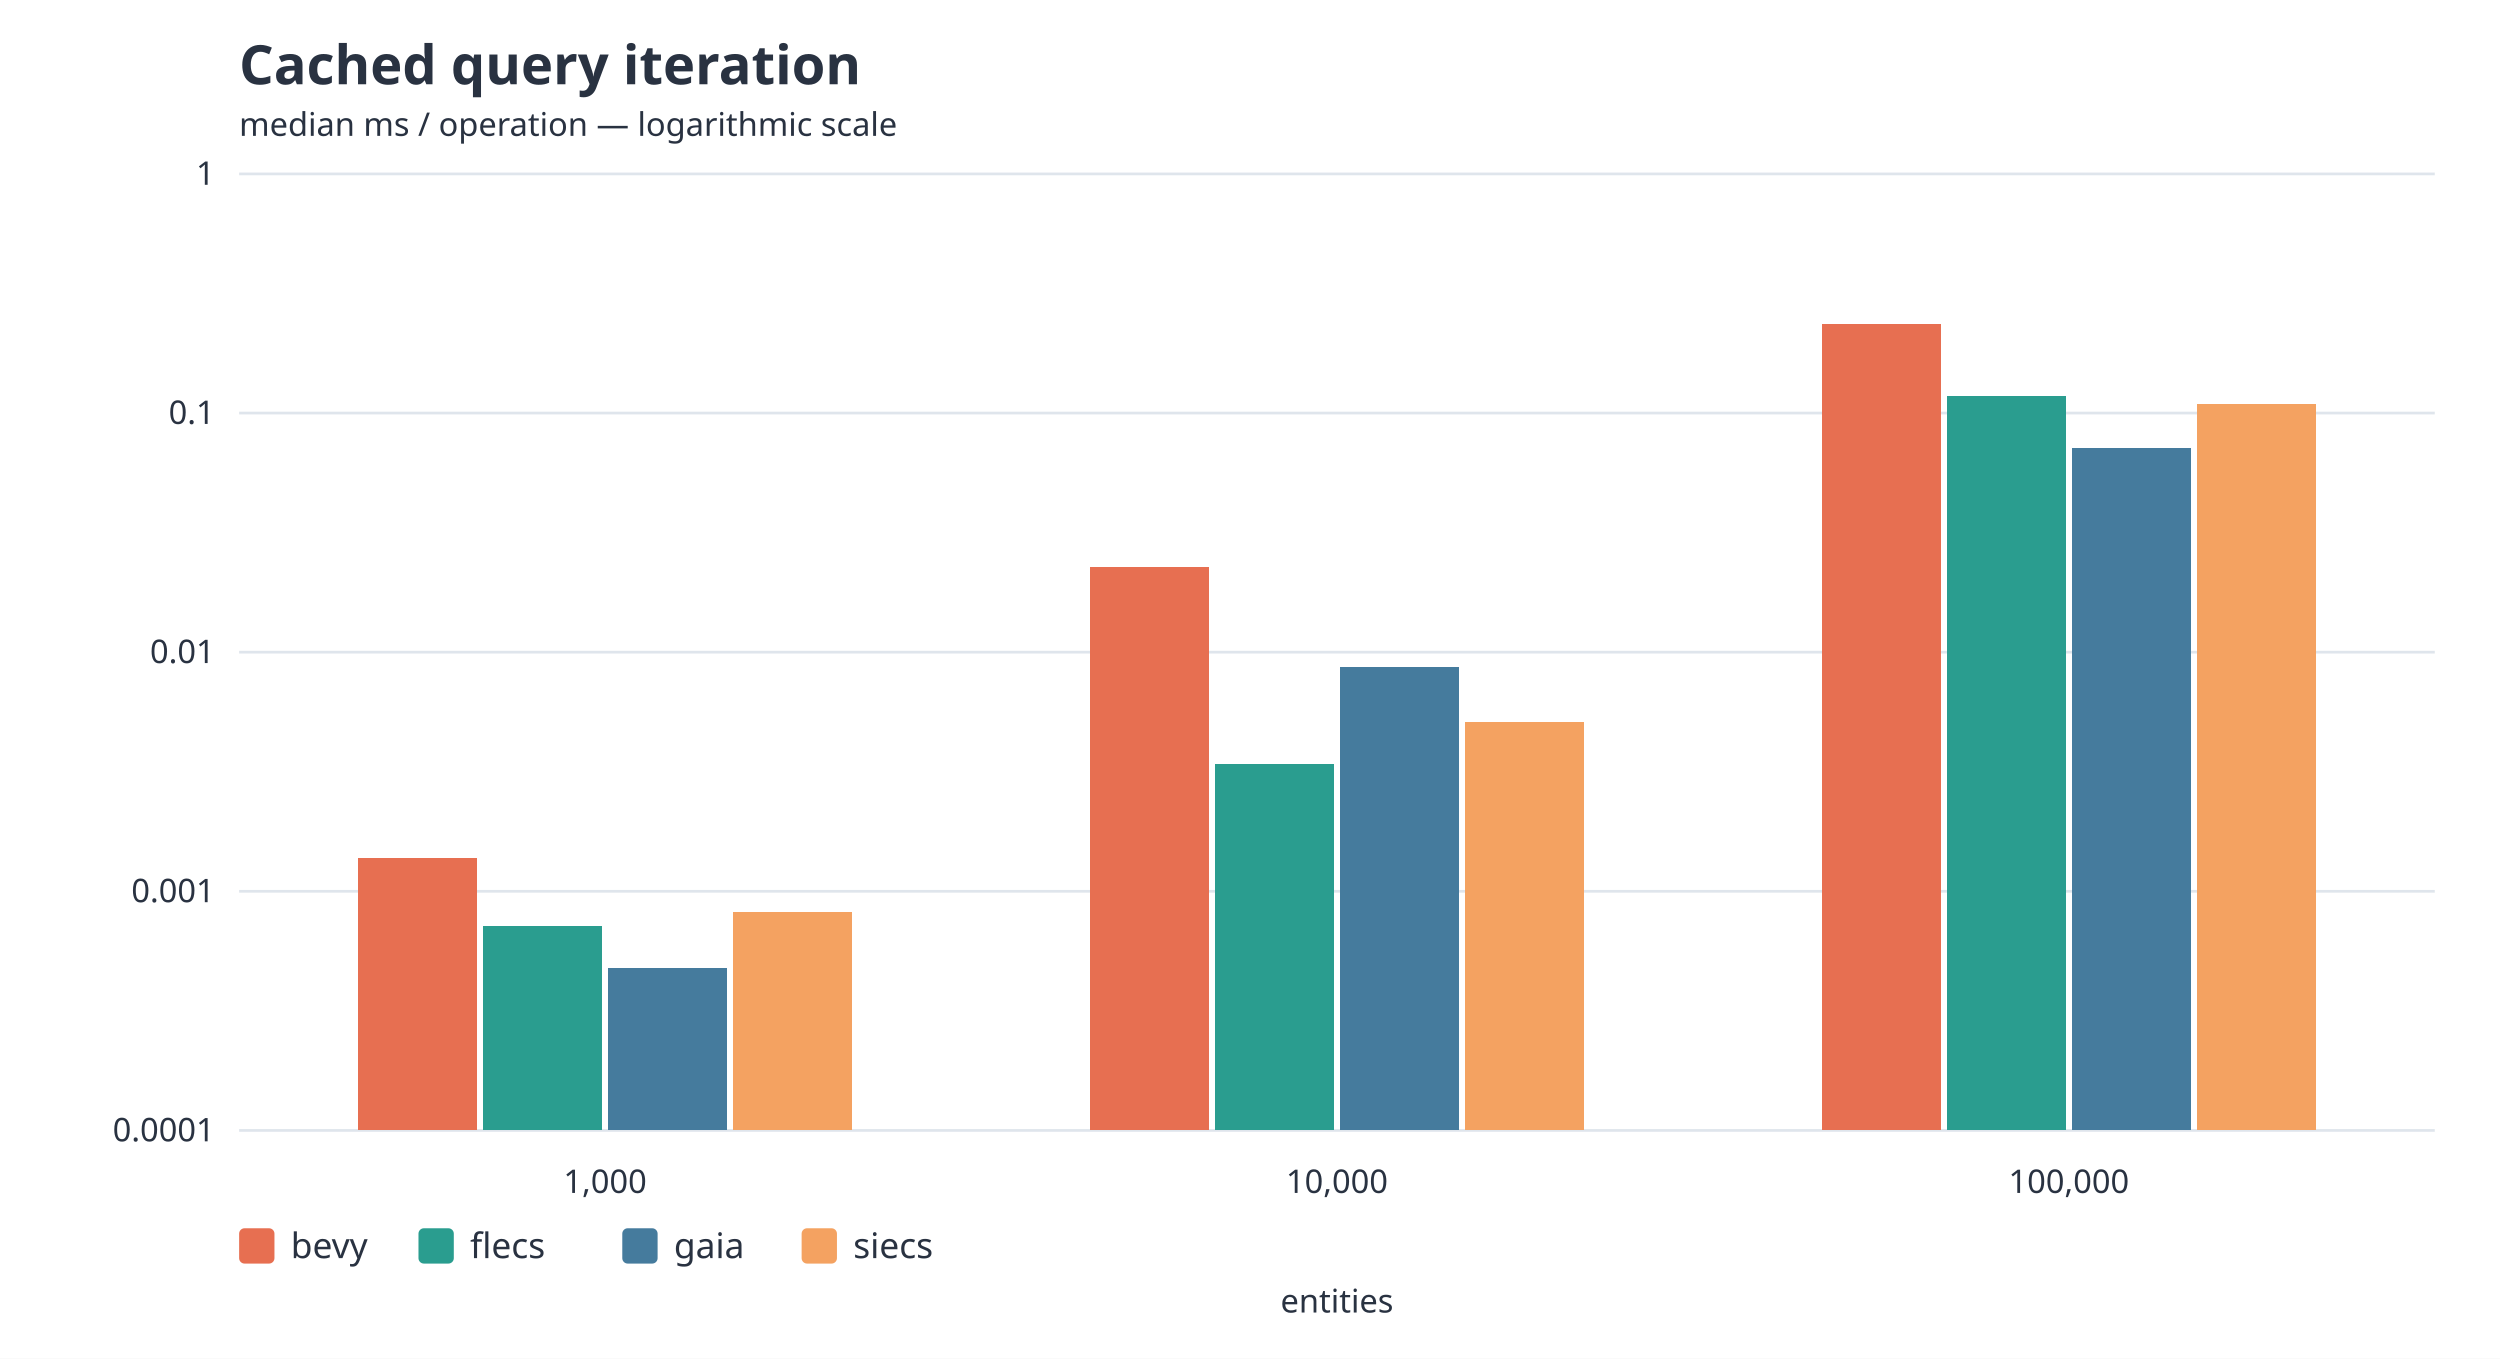
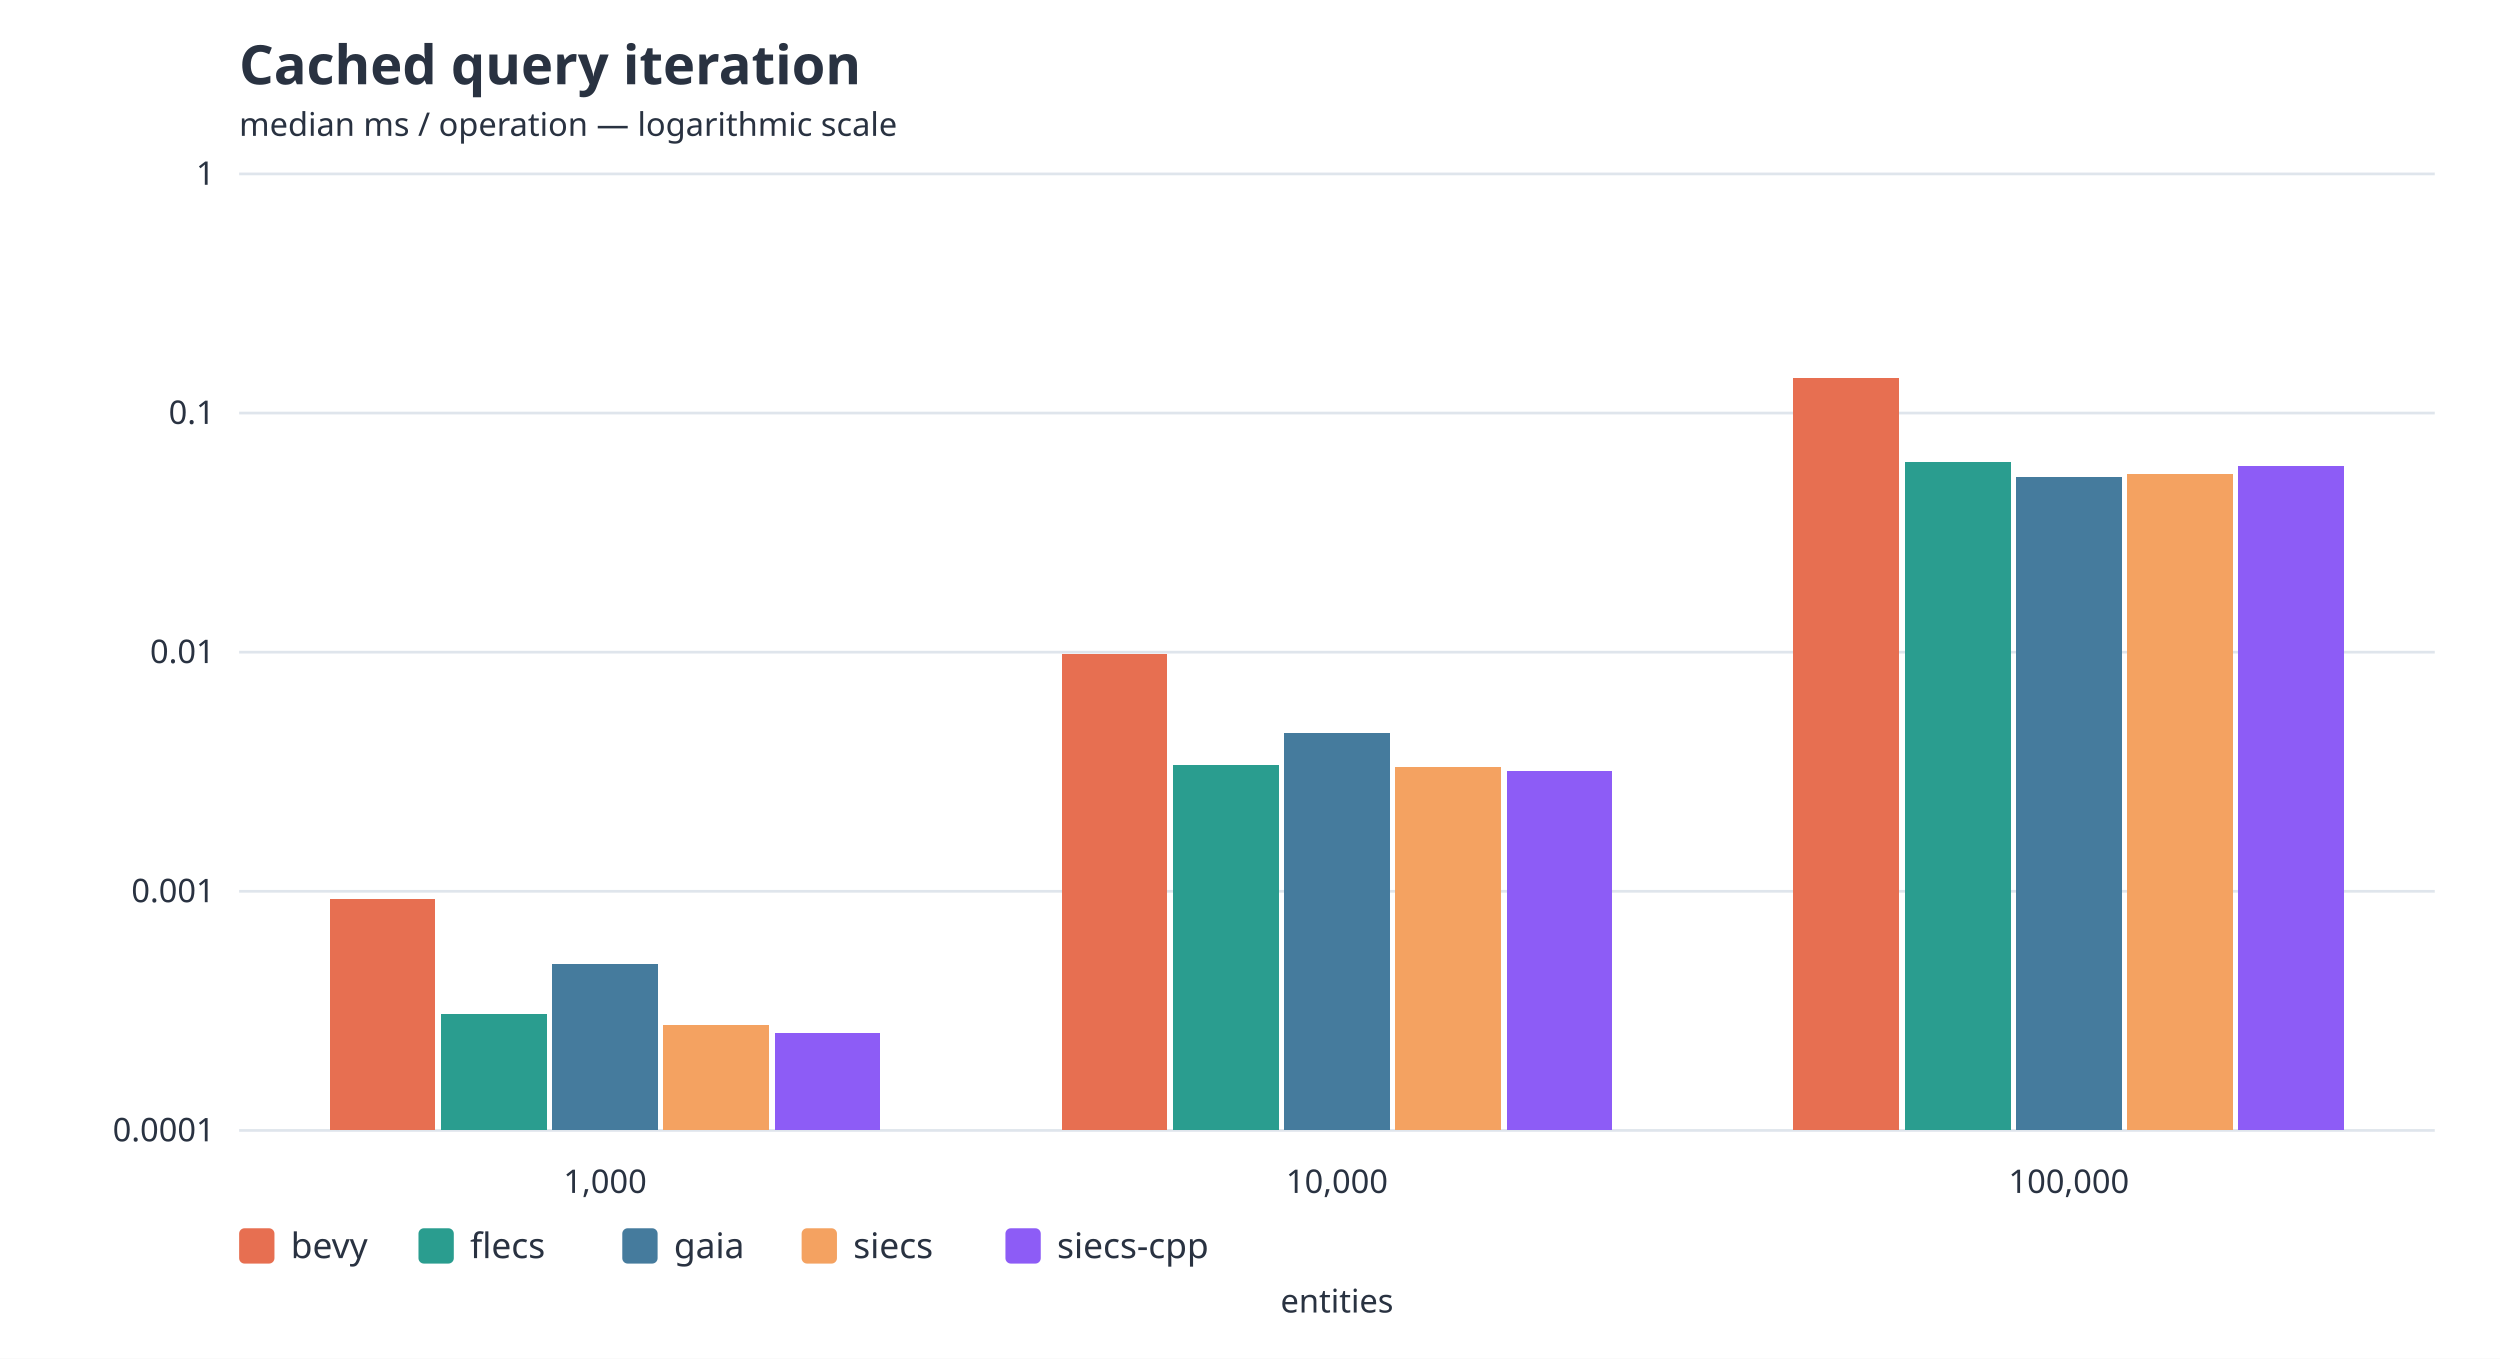
<svg xmlns="http://www.w3.org/2000/svg" width="920" height="500" viewBox="0 0 920 500">
  <style>text{font-family:ui-sans-serif,system-ui,sans-serif;fill:#293241}.title{font-size:20px;font-weight:700}.axis{font-size:12px}.legend{font-size:13px}.grid{stroke:#dfe5ec;stroke-width:1}.bar{shape-rendering:crispEdges}</style>
  <rect width="100%" height="100%" fill="#ffffff" />
  <text class="title" x="88" y="31">Cached query iteration</text>
  <text class="axis" x="88" y="50">median ms / operation — logarithmic scale</text>
  <line class="grid" x1="88" y1="416.00" x2="896" y2="416.00" />
  <text class="axis" text-anchor="end" x="79" y="420.00">0.0001</text>
  <line class="grid" x1="88" y1="328.00" x2="896" y2="328.00" />
  <text class="axis" text-anchor="end" x="79" y="332.00">0.001</text>
  <line class="grid" x1="88" y1="240.00" x2="896" y2="240.00" />
  <text class="axis" text-anchor="end" x="79" y="244.00">0.01</text>
  <line class="grid" x1="88" y1="152.00" x2="896" y2="152.00" />
  <text class="axis" text-anchor="end" x="79" y="156.00">0.1</text>
  <line class="grid" x1="88" y1="64.00" x2="896" y2="64.00" />
  <text class="axis" text-anchor="end" x="79" y="68.00">1</text>
-   <rect class="bar" x="131.67" y="315.58" width="44.00" height="100.42" fill="#e76f51" />
-   <rect class="bar" x="177.67" y="340.83" width="44.00" height="75.17" fill="#2a9d8f" />
-   <rect class="bar" x="223.67" y="356.36" width="44.00" height="59.64" fill="#457b9d" />
-   <rect class="bar" x="269.67" y="335.79" width="44.00" height="80.21" fill="#f4a261" />
+   <rect class="bar" x="121.32" y="330.77" width="38.94" height="85.23" fill="#e76f51" />
+   <rect class="bar" x="162.26" y="373.09" width="38.94" height="42.91" fill="#2a9d8f" />
+   <rect class="bar" x="203.20" y="354.93" width="38.94" height="61.07" fill="#457b9d" />
+   <rect class="bar" x="244.14" y="377.03" width="38.94" height="38.97" fill="#f4a261" />
+   <rect class="bar" x="285.07" y="380.10" width="38.94" height="35.90" fill="#8d5cf6" />
  <text class="axis" text-anchor="middle" x="222.67" y="439">1,000</text>
-   <rect class="bar" x="401.00" y="208.68" width="44.00" height="207.32" fill="#e76f51" />
-   <rect class="bar" x="447.00" y="281.01" width="44.00" height="134.99" fill="#2a9d8f" />
-   <rect class="bar" x="493.00" y="245.47" width="44.00" height="170.53" fill="#457b9d" />
-   <rect class="bar" x="539.00" y="265.58" width="44.00" height="150.42" fill="#f4a261" />
+   <rect class="bar" x="390.65" y="240.66" width="38.94" height="175.34" fill="#e76f51" />
+   <rect class="bar" x="431.59" y="281.56" width="38.94" height="134.44" fill="#2a9d8f" />
+   <rect class="bar" x="472.53" y="269.66" width="38.94" height="146.34" fill="#457b9d" />
+   <rect class="bar" x="513.47" y="282.14" width="38.94" height="133.86" fill="#f4a261" />
+   <rect class="bar" x="554.41" y="283.62" width="38.94" height="132.38" fill="#8d5cf6" />
  <text class="axis" text-anchor="middle" x="492.00" y="439">10,000</text>
-   <rect class="bar" x="670.33" y="119.38" width="44.00" height="296.62" fill="#e76f51" />
-   <rect class="bar" x="716.33" y="145.60" width="44.00" height="270.40" fill="#2a9d8f" />
-   <rect class="bar" x="762.33" y="164.83" width="44.00" height="251.17" fill="#457b9d" />
-   <rect class="bar" x="808.33" y="148.78" width="44.00" height="267.22" fill="#f4a261" />
+   <rect class="bar" x="659.99" y="139.02" width="38.94" height="276.98" fill="#e76f51" />
+   <rect class="bar" x="700.93" y="169.95" width="38.94" height="246.05" fill="#2a9d8f" />
+   <rect class="bar" x="741.86" y="175.45" width="38.94" height="240.55" fill="#457b9d" />
+   <rect class="bar" x="782.80" y="174.53" width="38.94" height="241.47" fill="#f4a261" />
+   <rect class="bar" x="823.74" y="171.45" width="38.94" height="244.55" fill="#8d5cf6" />
  <text class="axis" text-anchor="middle" x="761.33" y="439">100,000</text>
  <text class="axis" text-anchor="middle" x="492.0" y="483">entities</text>
  <rect x="88" y="452" width="13" height="13" rx="2" fill="#e76f51" />
  <text class="legend" x="107" y="463">bevy</text>
  <rect x="154" y="452" width="13" height="13" rx="2" fill="#2a9d8f" />
  <text class="legend" x="173" y="463">flecs</text>
  <rect x="229" y="452" width="13" height="13" rx="2" fill="#457b9d" />
  <text class="legend" x="248" y="463">gaia</text>
  <rect x="295" y="452" width="13" height="13" rx="2" fill="#f4a261" />
  <text class="legend" x="314" y="463">siecs</text>
+   <rect x="370" y="452" width="13" height="13" rx="2" fill="#8d5cf6" />
+   <text class="legend" x="389" y="463">siecs-cpp</text>
</svg>
